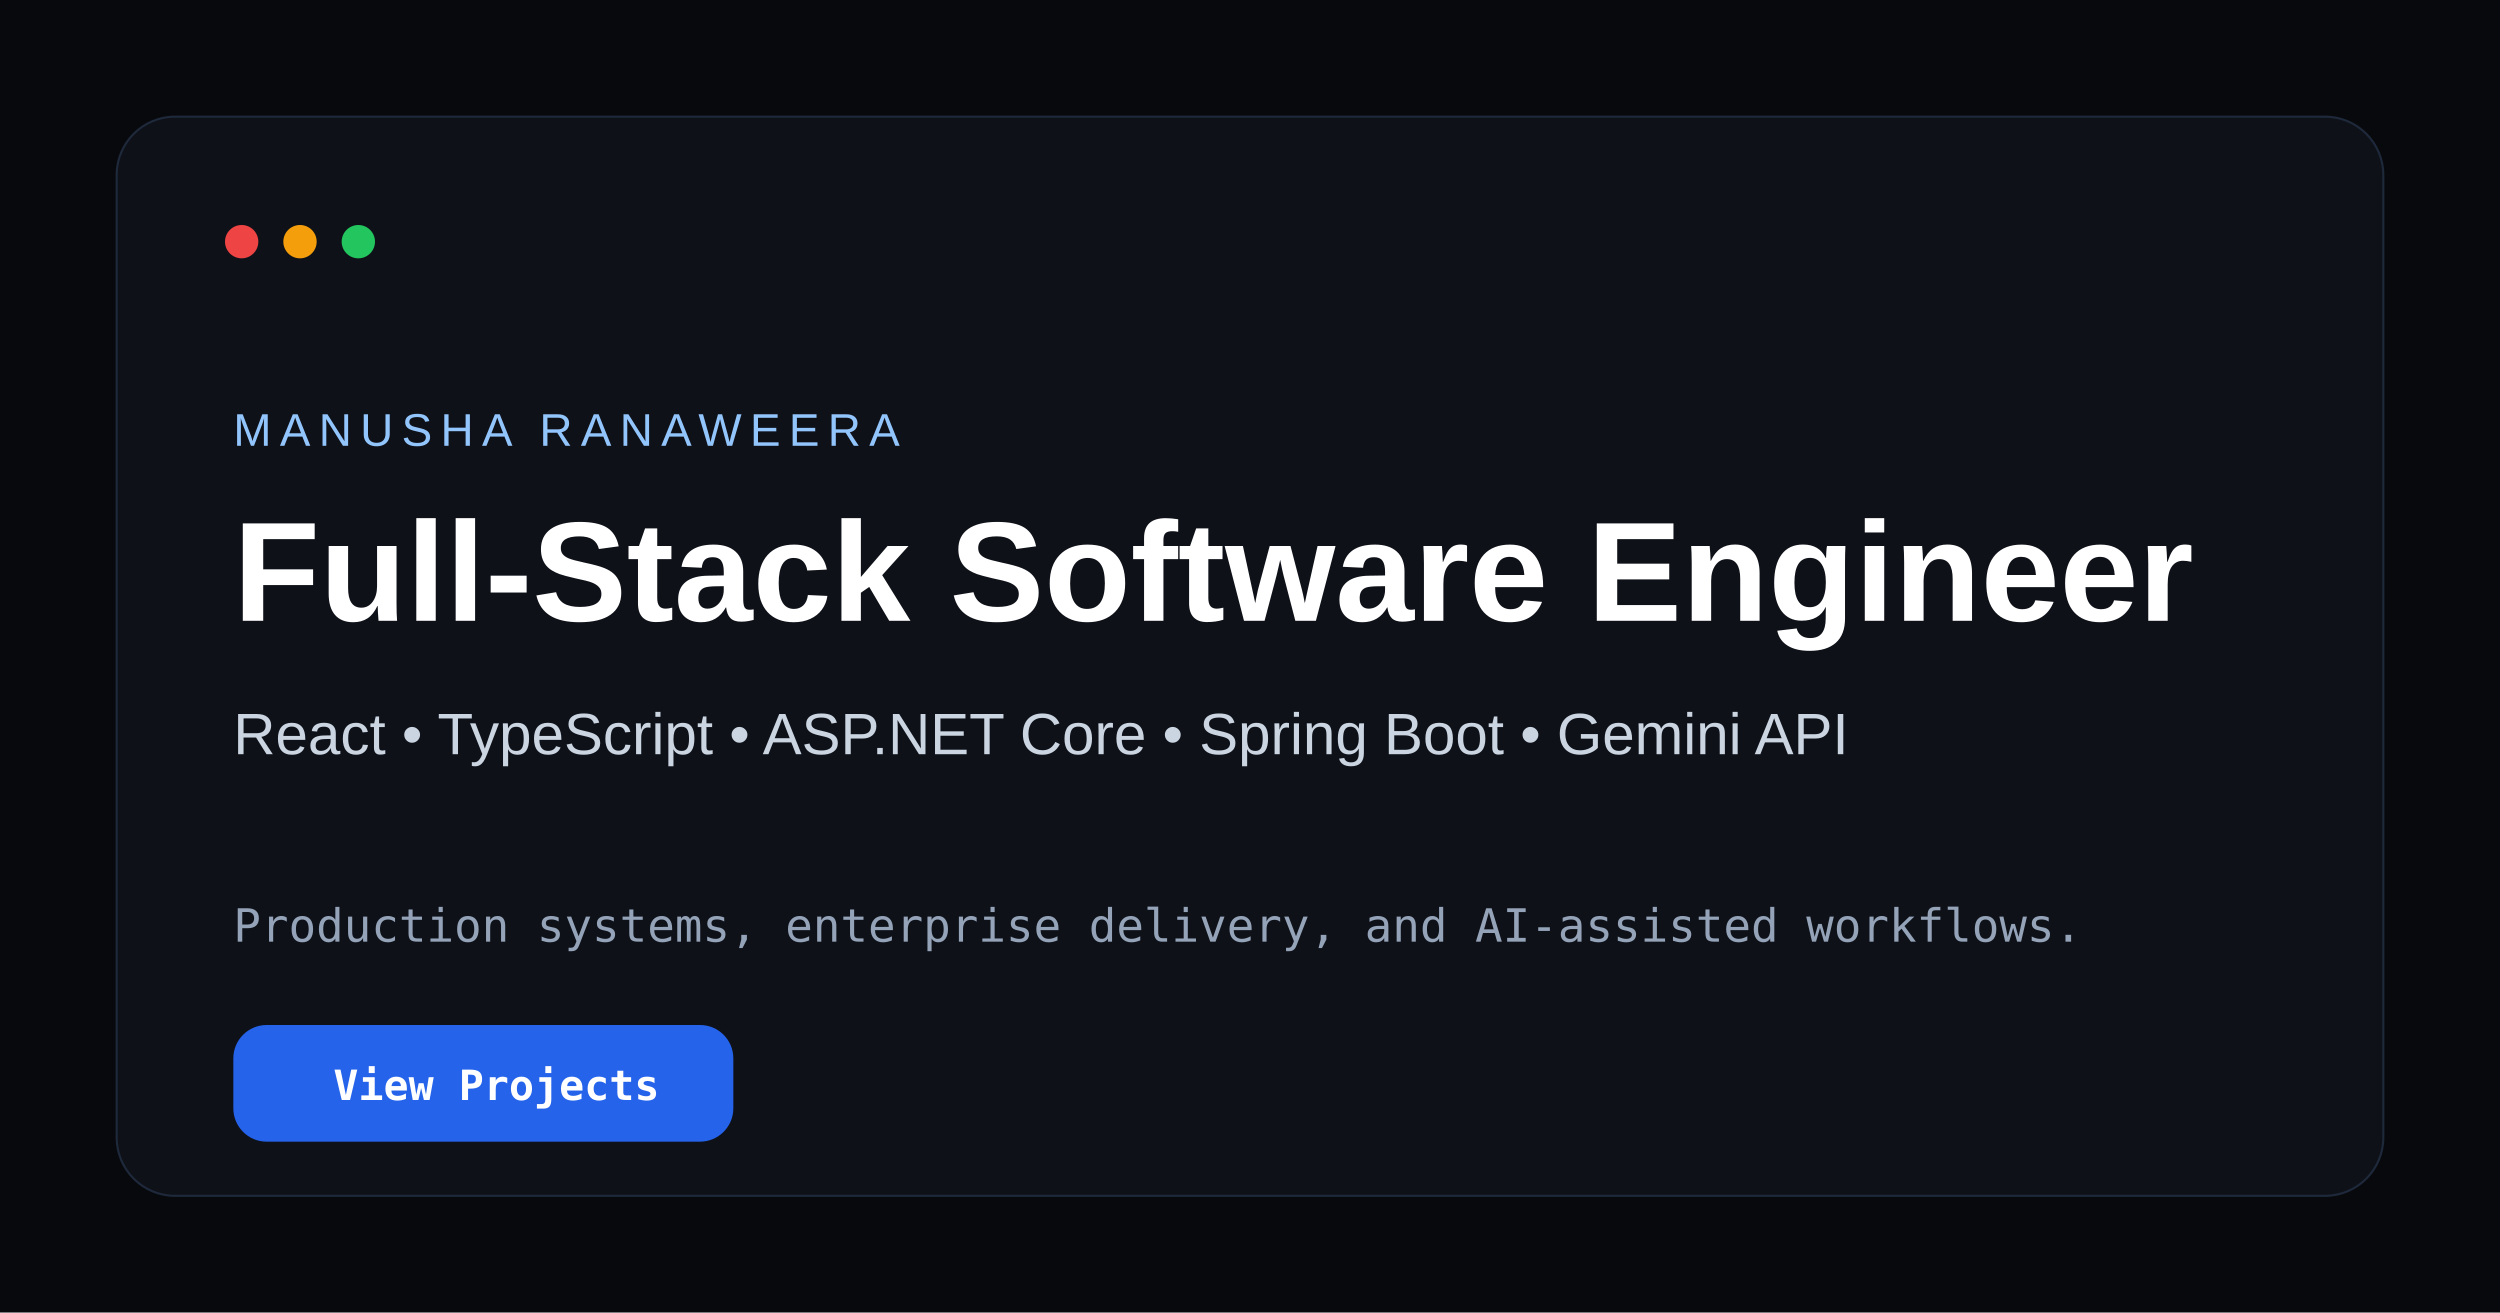
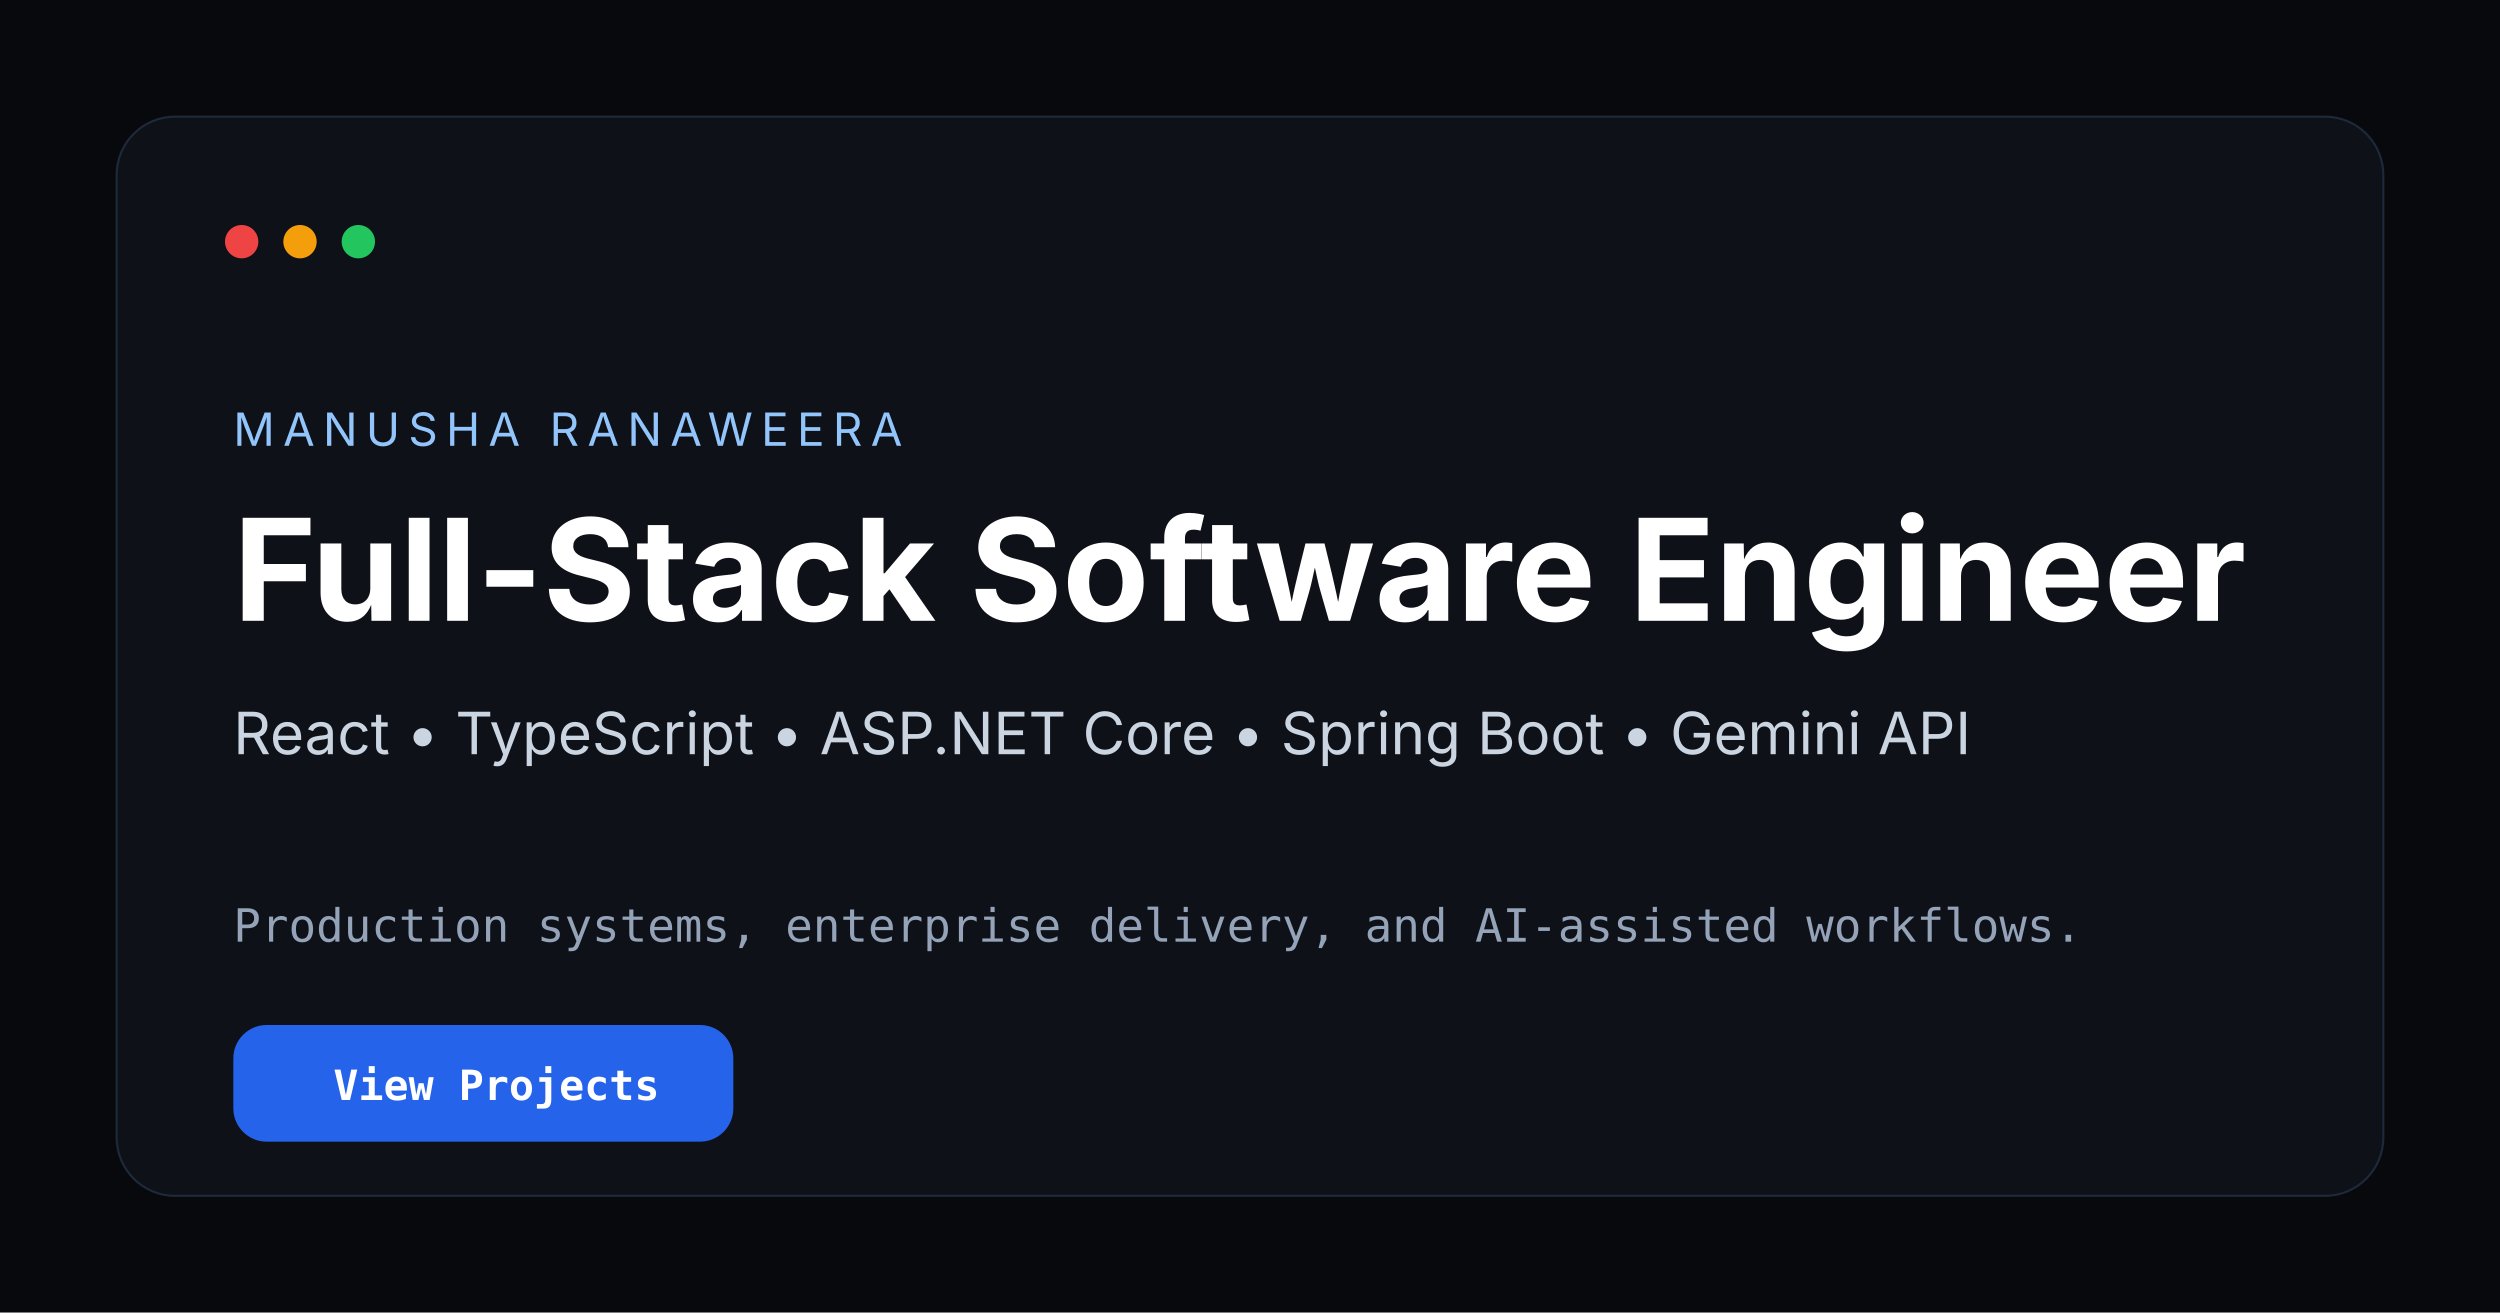
<svg xmlns="http://www.w3.org/2000/svg" width="1200" height="630" viewBox="0 0 1200 630" fill="none">
  <rect width="1200" height="630" fill="#08090d" />
  <rect x="56" y="56" width="1088" height="518" rx="28" fill="#0E1118" stroke="#1E293B" />
  <circle cx="116" cy="116" r="8" fill="#EF4444" />
  <circle cx="144" cy="116" r="8" fill="#F59E0B" />
  <circle cx="172" cy="116" r="8" fill="#22C55E" />
-   <text x="112" y="214" fill="#93C5FD" font-family="Space Grotesk, Arial, sans-serif" font-size="22" letter-spacing="4">MANUSHA RANAWEERA</text>
-   <text x="112" y="298" fill="#FFFFFF" font-family="Space Grotesk, Arial, sans-serif" font-size="68" font-weight="700">Full-Stack Software Engineer</text>
-   <text x="112" y="362" fill="#CBD5E1" font-family="Plus Jakarta Sans, Arial, sans-serif" font-size="28">React • TypeScript • ASP.NET Core • Spring Boot • Gemini API</text>
-   <text x="112" y="452" fill="#94A3B8" font-family="Fira Code, monospace" font-size="22">Production systems, enterprise delivery, and AI-assisted workflows.</text>
+   <text x="112" y="214" fill="#93C5FD" font-family="Inter, Arial, sans-serif" font-size="22" letter-spacing="4">MANUSHA RANAWEERA</text>
+   <text x="112" y="298" fill="#FFFFFF" font-family="Inter, Arial, sans-serif" font-size="68" font-weight="700">Full-Stack Software Engineer</text>
+   <text x="112" y="362" fill="#CBD5E1" font-family="Inter, Arial, sans-serif" font-size="28">React • TypeScript • ASP.NET Core • Spring Boot • Gemini API</text>
+   <text x="112" y="452" fill="#94A3B8" font-family="JetBrains Mono, monospace" font-size="22">Production systems, enterprise delivery, and AI-assisted workflows.</text>
  <rect x="112" y="492" width="240" height="56" rx="16" fill="#2563EB" />
-   <text x="160" y="528" fill="#FFFFFF" font-family="Fira Code, monospace" font-size="20" font-weight="700">View Projects</text>
+   <text x="160" y="528" fill="#FFFFFF" font-family="JetBrains Mono, monospace" font-size="20" font-weight="700">View Projects</text>
</svg>
